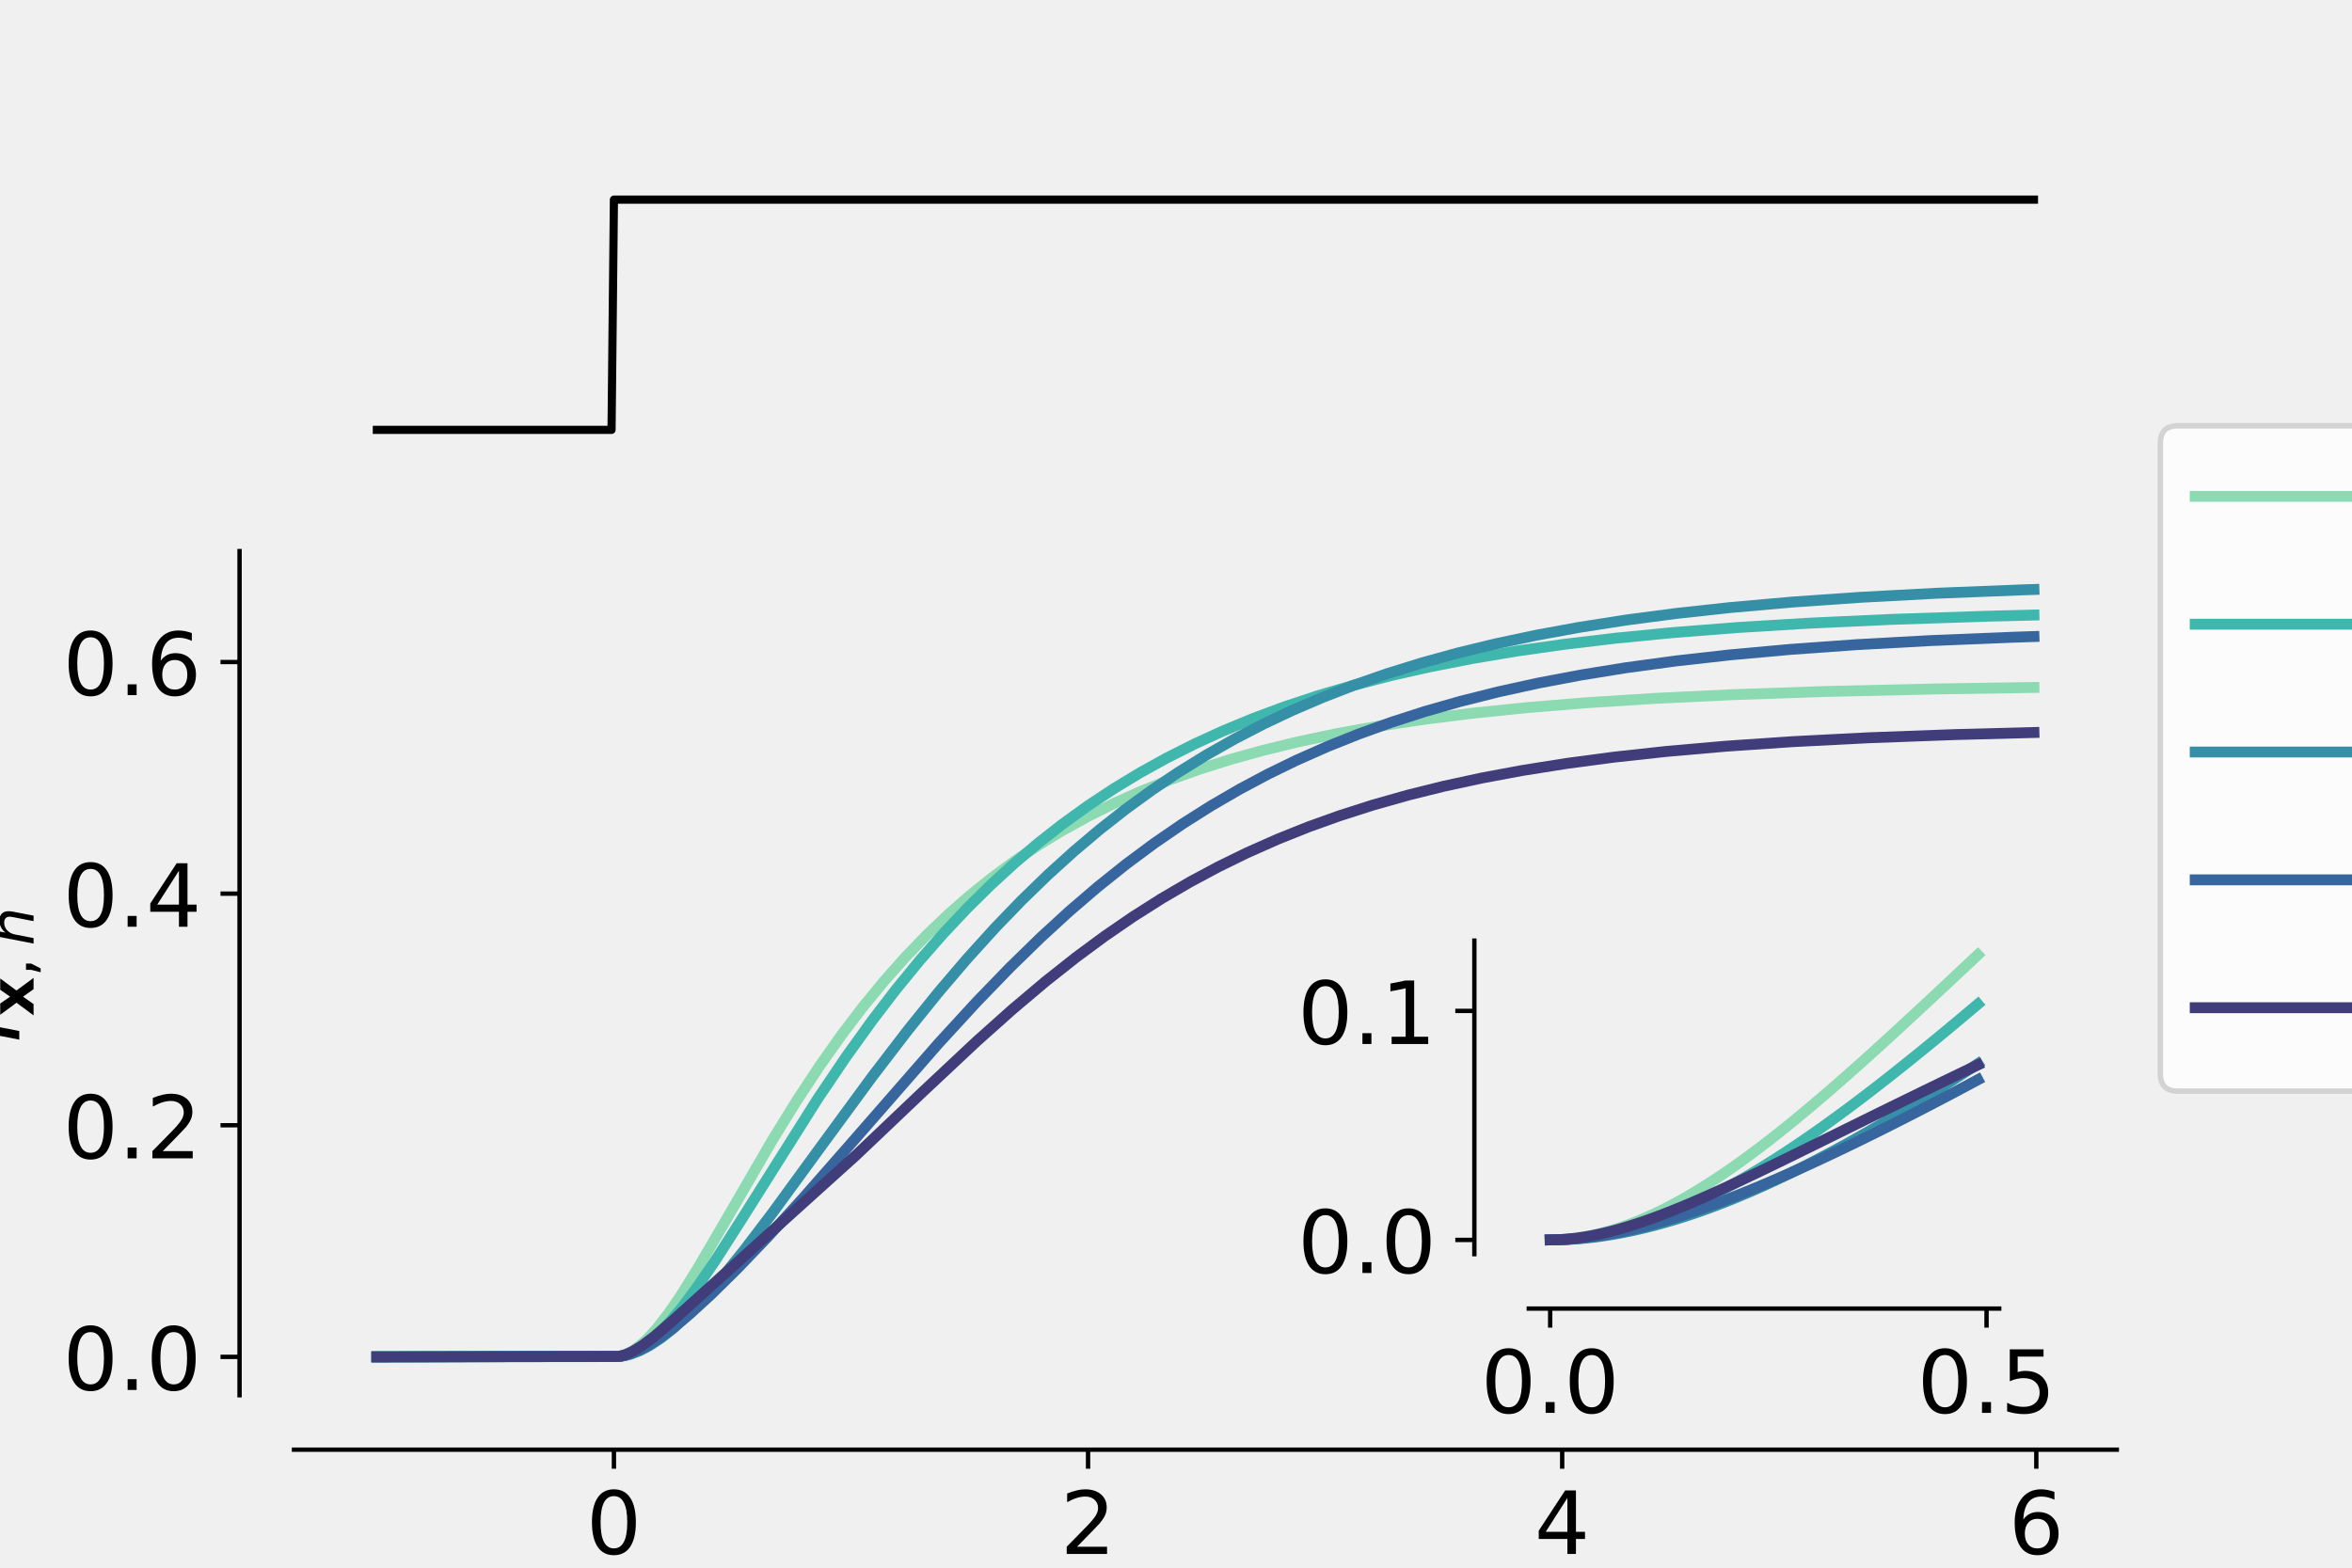
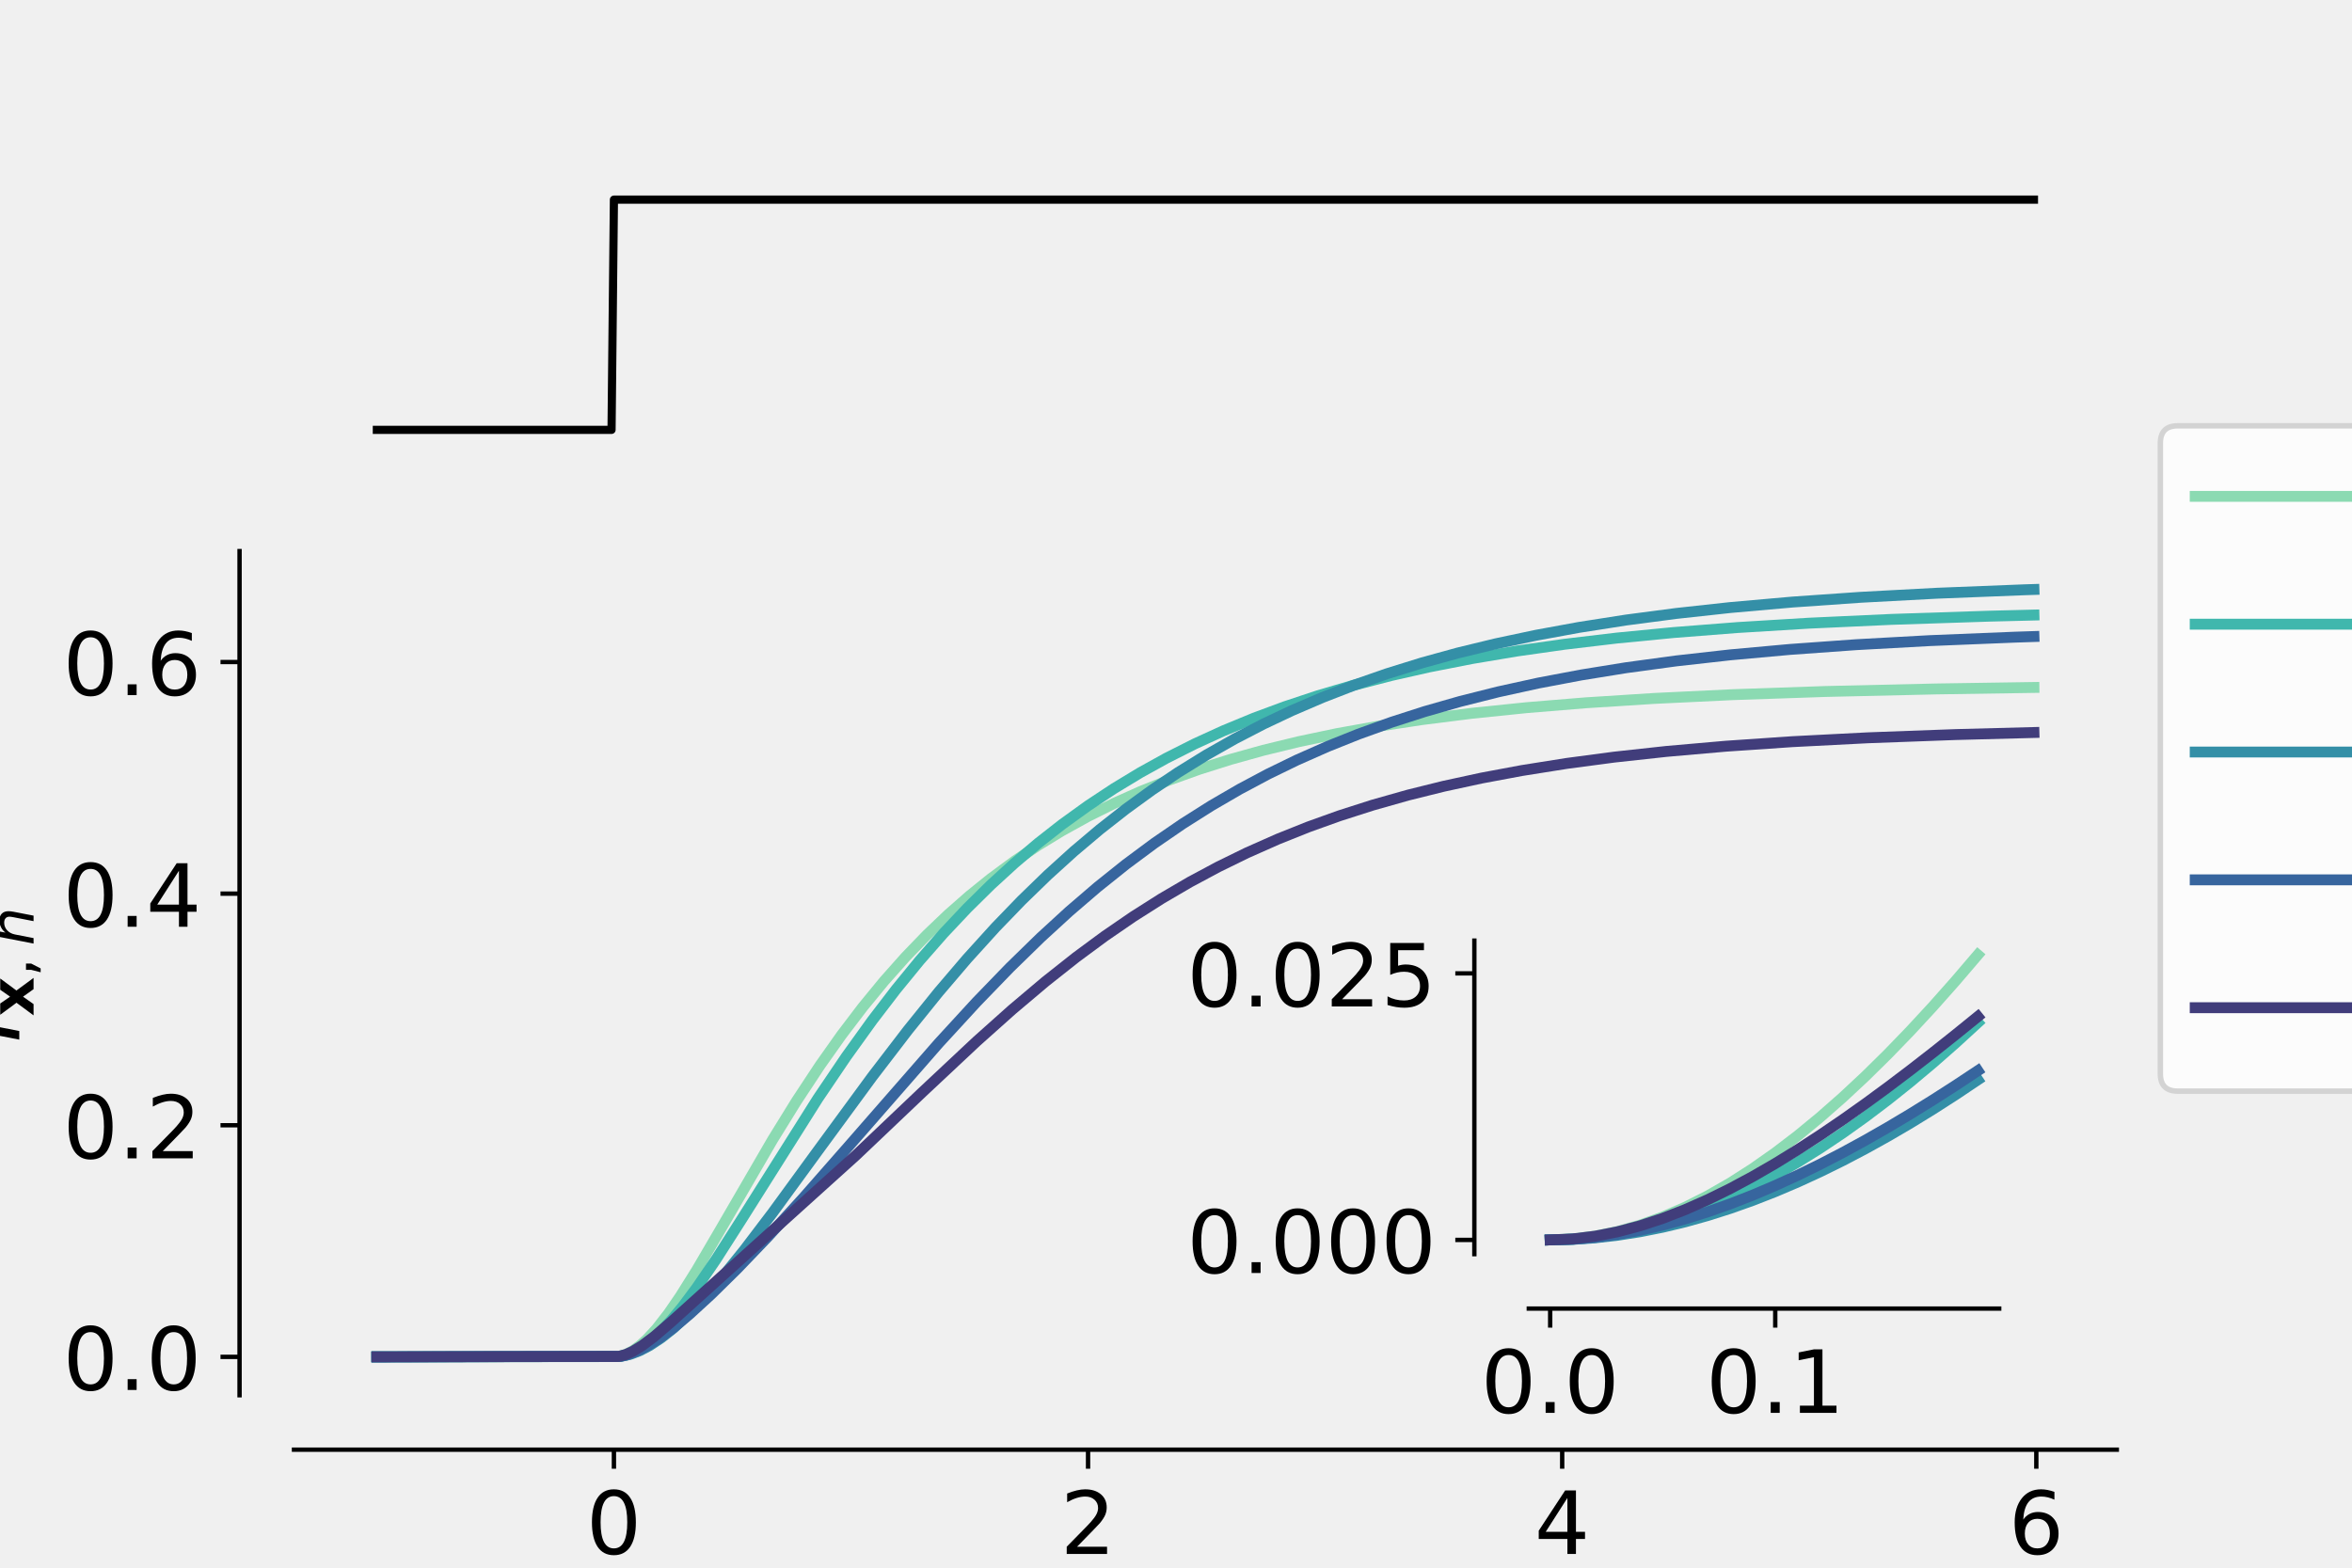
<svg xmlns="http://www.w3.org/2000/svg" xmlns:xlink="http://www.w3.org/1999/xlink" width="432pt" height="288pt" viewBox="0 0 432 288" version="1.1">
  <defs>
    <style type="text/css">*{stroke-linejoin: round; stroke-linecap: butt}</style>
  </defs>
  <g id="figure_1">
    <g id="patch_1">
      <path d="M 0 288  L 432 288  L 432 0  L 0 0  L 0 288  z " style="fill: none" />
    </g>
    <g id="axes_1">
      <g id="line2d_1">
-         <path d="M 69.218 78.968  L 112.325 78.968  L 112.761 36.675  L 373.582 36.675  L 373.582 36.675  " clip-path="url(#p98fcdc0799)" style="fill: none; stroke: #000000; stroke-width: 1.5; stroke-linecap: square" />
+         <path d="M 69.218 78.968  L 112.325 78.968  L 112.761 36.675  L 373.582 36.675  L 373.582 36.675  " clip-path="url(#p339e36247f)" style="fill: none; stroke: #000000; stroke-width: 1.5; stroke-linecap: square" />
      </g>
    </g>
    <g id="axes_2">
      <g id="patch_2">
        <path d="M 54 256.32  L 388.8 256.32  L 388.8 101.243  L 54 101.243  L 54 256.32  z " style="fill: none" />
      </g>
      <g id="matplotlib.axis_1">
        <g id="xtick_1">
          <g id="line2d_2">
            <defs>
-               <path id="m64544a7683" d="M 0 0  L 0 3.5  " style="stroke: #000000; stroke-width: 0.8" />
-             </defs>
-             <g>
-               <use xlink:href="#m64544a7683" x="112.761" y="266.32" style="stroke: #000000; stroke-width: 0.8" />
+               <path id="m57b81a3908" d="M 0 0  L 0 3.5  " style="stroke: #000000; stroke-width: 0.8" />
+             </defs>
+             <g>
+               <use xlink:href="#m57b81a3908" x="112.761" y="266.32" style="stroke: #000000; stroke-width: 0.8" />
            </g>
          </g>
          <g id="text_1">
            <g transform="translate(107.6709 285.4775) scale(0.16 -0.16)">
              <defs>
                <path id="DejaVuSans-30" d="M 2034 4250  Q 1547 4250 1301 3770  Q 1056 3291 1056 2328  Q 1056 1369 1301 889  Q 1547 409 2034 409  Q 2525 409 2770 889  Q 3016 1369 3016 2328  Q 3016 3291 2770 3770  Q 2525 4250 2034 4250  z M 2034 4750  Q 2819 4750 3233 4129  Q 3647 3509 3647 2328  Q 3647 1150 3233 529  Q 2819 -91 2034 -91  Q 1250 -91 836 529  Q 422 1150 422 2328  Q 422 3509 836 4129  Q 1250 4750 2034 4750  z " transform="scale(0.015625)" />
              </defs>
              <use xlink:href="#DejaVuSans-30" />
            </g>
          </g>
        </g>
        <g id="xtick_2">
          <g id="line2d_3">
            <g>
-               <use xlink:href="#m64544a7683" x="199.846" y="266.32" style="stroke: #000000; stroke-width: 0.8" />
+               <use xlink:href="#m57b81a3908" x="199.846" y="266.32" style="stroke: #000000; stroke-width: 0.8" />
            </g>
          </g>
          <g id="text_2">
            <g transform="translate(194.7564 285.4775) scale(0.16 -0.16)">
              <defs>
                <path id="DejaVuSans-32" d="M 1228 531  L 3431 531  L 3431 0  L 469 0  L 469 531  Q 828 903 1448 1529  Q 2069 2156 2228 2338  Q 2531 2678 2651 2914  Q 2772 3150 2772 3378  Q 2772 3750 2511 3984  Q 2250 4219 1831 4219  Q 1534 4219 1204 4116  Q 875 4013 500 3803  L 500 4441  Q 881 4594 1212 4672  Q 1544 4750 1819 4750  Q 2544 4750 2975 4387  Q 3406 4025 3406 3419  Q 3406 3131 3298 2873  Q 3191 2616 2906 2266  Q 2828 2175 2409 1742  Q 1991 1309 1228 531  z " transform="scale(0.015625)" />
              </defs>
              <use xlink:href="#DejaVuSans-32" />
            </g>
          </g>
        </g>
        <g id="xtick_3">
          <g id="line2d_4">
            <g>
-               <use xlink:href="#m64544a7683" x="286.932" y="266.32" style="stroke: #000000; stroke-width: 0.8" />
+               <use xlink:href="#m57b81a3908" x="286.932" y="266.32" style="stroke: #000000; stroke-width: 0.8" />
            </g>
          </g>
          <g id="text_3">
            <g transform="translate(281.8418 285.4775) scale(0.16 -0.16)">
              <defs>
                <path id="DejaVuSans-34" d="M 2419 4116  L 825 1625  L 2419 1625  L 2419 4116  z M 2253 4666  L 3047 4666  L 3047 1625  L 3713 1625  L 3713 1100  L 3047 1100  L 3047 0  L 2419 0  L 2419 1100  L 313 1100  L 313 1709  L 2253 4666  z " transform="scale(0.015625)" />
              </defs>
              <use xlink:href="#DejaVuSans-34" />
            </g>
          </g>
        </g>
        <g id="xtick_4">
          <g id="line2d_5">
            <g>
-               <use xlink:href="#m64544a7683" x="374.017" y="266.32" style="stroke: #000000; stroke-width: 0.8" />
+               <use xlink:href="#m57b81a3908" x="374.017" y="266.32" style="stroke: #000000; stroke-width: 0.8" />
            </g>
          </g>
          <g id="text_4">
            <g transform="translate(368.9272 285.4775) scale(0.16 -0.16)">
              <defs>
                <path id="DejaVuSans-36" d="M 2113 2584  Q 1688 2584 1439 2293  Q 1191 2003 1191 1497  Q 1191 994 1439 701  Q 1688 409 2113 409  Q 2538 409 2786 701  Q 3034 994 3034 1497  Q 3034 2003 2786 2293  Q 2538 2584 2113 2584  z M 3366 4563  L 3366 3988  Q 3128 4100 2886 4159  Q 2644 4219 2406 4219  Q 1781 4219 1451 3797  Q 1122 3375 1075 2522  Q 1259 2794 1537 2939  Q 1816 3084 2150 3084  Q 2853 3084 3261 2657  Q 3669 2231 3669 1497  Q 3669 778 3244 343  Q 2819 -91 2113 -91  Q 1303 -91 875 529  Q 447 1150 447 2328  Q 447 3434 972 4092  Q 1497 4750 2381 4750  Q 2619 4750 2861 4703  Q 3103 4656 3366 4563  z " transform="scale(0.015625)" />
              </defs>
              <use xlink:href="#DejaVuSans-36" />
            </g>
          </g>
        </g>
        <g id="text_5">
          <g transform="translate(218.2637 304.9625) scale(0.16 -0.16)">
            <defs>
              <path id="DejaVuSans-74" d="M 1172 4494  L 1172 3500  L 2356 3500  L 2356 3053  L 1172 3053  L 1172 1153  Q 1172 725 1289 603  Q 1406 481 1766 481  L 2356 481  L 2356 0  L 1766 0  Q 1100 0 847 248  Q 594 497 594 1153  L 594 3053  L 172 3053  L 172 3500  L 594 3500  L 594 4494  L 1172 4494  z " transform="scale(0.015625)" />
            </defs>
            <use xlink:href="#DejaVuSans-74" />
          </g>
        </g>
      </g>
      <g id="matplotlib.axis_2">
        <g id="ytick_1">
          <g id="line2d_6">
            <defs>
-               <path id="mf3c3384eb6" d="M 0 0  L -3.5 0  " style="stroke: #000000; stroke-width: 0.8" />
-             </defs>
-             <g>
-               <use xlink:href="#mf3c3384eb6" x="44" y="249.271" style="stroke: #000000; stroke-width: 0.8" />
+               <path id="mb3500953ea" d="M 0 0  L -3.5 0  " style="stroke: #000000; stroke-width: 0.8" />
+             </defs>
+             <g>
+               <use xlink:href="#mb3500953ea" x="44" y="249.271" style="stroke: #000000; stroke-width: 0.8" />
            </g>
          </g>
          <g id="text_6">
            <g transform="translate(11.555 255.3498) scale(0.16 -0.16)">
              <defs>
                <path id="DejaVuSans-2e" d="M 684 794  L 1344 794  L 1344 0  L 684 0  L 684 794  z " transform="scale(0.015625)" />
              </defs>
              <use xlink:href="#DejaVuSans-30" />
              <use xlink:href="#DejaVuSans-2e" x="63.623" />
              <use xlink:href="#DejaVuSans-30" x="95.41" />
            </g>
          </g>
        </g>
        <g id="ytick_2">
          <g id="line2d_7">
            <g>
-               <use xlink:href="#mf3c3384eb6" x="44" y="206.722" style="stroke: #000000; stroke-width: 0.8" />
+               <use xlink:href="#mb3500953ea" x="44" y="206.722" style="stroke: #000000; stroke-width: 0.8" />
            </g>
          </g>
          <g id="text_7">
            <g transform="translate(11.555 212.8004) scale(0.16 -0.16)">
              <use xlink:href="#DejaVuSans-30" />
              <use xlink:href="#DejaVuSans-2e" x="63.623" />
              <use xlink:href="#DejaVuSans-32" x="95.41" />
            </g>
          </g>
        </g>
        <g id="ytick_3">
          <g id="line2d_8">
            <g>
-               <use xlink:href="#mf3c3384eb6" x="44" y="164.172" style="stroke: #000000; stroke-width: 0.8" />
+               <use xlink:href="#mb3500953ea" x="44" y="164.172" style="stroke: #000000; stroke-width: 0.8" />
            </g>
          </g>
          <g id="text_8">
            <g transform="translate(11.555 170.251) scale(0.16 -0.16)">
              <use xlink:href="#DejaVuSans-30" />
              <use xlink:href="#DejaVuSans-2e" x="63.623" />
              <use xlink:href="#DejaVuSans-34" x="95.41" />
            </g>
          </g>
        </g>
        <g id="ytick_4">
          <g id="line2d_9">
            <g>
-               <use xlink:href="#mf3c3384eb6" x="44" y="121.623" style="stroke: #000000; stroke-width: 0.8" />
+               <use xlink:href="#mb3500953ea" x="44" y="121.623" style="stroke: #000000; stroke-width: 0.8" />
            </g>
          </g>
          <g id="text_9">
            <g transform="translate(11.555 127.7017) scale(0.16 -0.16)">
              <use xlink:href="#DejaVuSans-30" />
              <use xlink:href="#DejaVuSans-2e" x="63.623" />
              <use xlink:href="#DejaVuSans-36" x="95.41" />
            </g>
          </g>
        </g>
        <g id="text_10">
          <g transform="translate(3.555 191.4215) rotate(-90) scale(0.16 -0.16)">
            <defs>
              <path id="DejaVuSans-Oblique-49" d="M 1081 4666  L 1716 4666  L 806 0  L 172 0  L 1081 4666  z " transform="scale(0.015625)" />
              <path id="DejaVuSans-Bold-78" d="M 1422 1791  L 159 3500  L 1344 3500  L 2059 2463  L 2784 3500  L 3969 3500  L 2706 1797  L 4031 0  L 2847 0  L 2059 1106  L 1281 0  L 97 0  L 1422 1791  z " transform="scale(0.015625)" />
              <path id="DejaVuSans-2c" d="M 750 794  L 1409 794  L 1409 256  L 897 -744  L 494 -744  L 750 256  L 750 794  z " transform="scale(0.015625)" />
              <path id="DejaVuSans-Oblique-68" d="M 3566 2113  L 3156 0  L 2578 0  L 2988 2091  Q 3016 2238 3031 2350  Q 3047 2463 3047 2528  Q 3047 2791 2881 2937  Q 2716 3084 2419 3084  Q 1956 3084 1617 2771  Q 1278 2459 1178 1941  L 800 0  L 225 0  L 1172 4863  L 1747 4863  L 1375 2950  Q 1594 3244 1934 3414  Q 2275 3584 2650 3584  Q 3113 3584 3367 3334  Q 3622 3084 3622 2631  Q 3622 2519 3608 2391  Q 3594 2263 3566 2113  z " transform="scale(0.015625)" />
            </defs>
            <use xlink:href="#DejaVuSans-Oblique-49" transform="translate(0 0.09375)" />
            <use xlink:href="#DejaVuSans-Bold-78" transform="translate(29.49219 -16.3125) scale(0.7)" />
            <use xlink:href="#DejaVuSans-2c" transform="translate(74.64356 -16.3125) scale(0.7)" />
            <use xlink:href="#DejaVuSans-Oblique-68" transform="translate(110.5322 -16.3125) scale(0.7)" />
          </g>
        </g>
      </g>
      <g id="line2d_10">
-         <path d="M 69.218 249.271  L 113.632 249.196  L 114.938 248.814  L 116.244 248.136  L 117.551 247.19  L 118.857 246.007  L 120.599 244.108  L 122.776 241.308  L 124.953 238.14  L 128.001 233.271  L 132.355 225.831  L 141.935 209.331  L 146.289 202.29  L 150.643 195.686  L 154.562 190.147  L 158.481 184.995  L 162.4 180.222  L 166.318 175.814  L 170.237 171.751  L 174.156 168.01  L 178.075 164.569  L 181.994 161.408  L 186.348 158.196  L 190.702 155.273  L 195.057 152.616  L 199.846 149.969  L 204.636 147.585  L 209.426 145.437  L 214.651 143.335  L 220.311 141.312  L 225.972 139.523  L 232.068 137.826  L 238.599 136.239  L 245.566 134.776  L 252.968 133.444  L 261.242 132.187  L 270.386 131.033  L 280.4 130.004  L 291.286 129.11  L 303.913 128.304  L 318.283 127.616  L 335.264 127.034  L 355.729 126.564  L 373.582 126.293  L 373.582 126.293  " clip-path="url(#p9ebcc95804)" style="fill: none; stroke: #8bdab2; stroke-width: 2; stroke-linecap: square" />
+         <path d="M 69.218 249.271  L 113.632 249.196  L 114.938 248.814  L 116.244 248.136  L 117.551 247.19  L 118.857 246.007  L 120.599 244.108  L 122.776 241.308  L 124.953 238.14  L 128.001 233.271  L 132.355 225.831  L 141.935 209.331  L 146.289 202.29  L 150.643 195.686  L 154.562 190.147  L 158.481 184.995  L 162.4 180.222  L 166.318 175.814  L 170.237 171.751  L 174.156 168.01  L 178.075 164.569  L 181.994 161.408  L 186.348 158.196  L 190.702 155.273  L 195.057 152.616  L 199.846 149.969  L 204.636 147.585  L 209.426 145.437  L 214.651 143.335  L 220.311 141.312  L 225.972 139.523  L 232.068 137.826  L 238.599 136.239  L 245.566 134.776  L 252.968 133.444  L 261.242 132.187  L 270.386 131.033  L 280.4 130.004  L 291.286 129.11  L 303.913 128.304  L 318.283 127.616  L 335.264 127.034  L 355.729 126.564  L 373.582 126.293  L 373.582 126.293  " clip-path="url(#p93be717516)" style="fill: none; stroke: #8bdab2; stroke-width: 2; stroke-linecap: square" />
      </g>
      <g id="line2d_11">
-         <path d="M 69.218 249.271  L 113.632 249.216  L 114.938 248.935  L 116.244 248.431  L 117.551 247.719  L 119.292 246.477  L 121.034 244.936  L 123.211 242.647  L 125.388 240.022  L 128.001 236.52  L 131.484 231.416  L 136.274 223.918  L 150.208 201.826  L 155.433 194.104  L 160.222 187.446  L 164.577 181.764  L 168.931 176.441  L 173.285 171.473  L 177.64 166.849  L 181.994 162.553  L 186.348 158.57  L 190.702 154.882  L 195.057 151.469  L 199.846 148.014  L 204.636 144.847  L 209.426 141.948  L 214.215 139.295  L 219.441 136.659  L 224.666 134.269  L 230.326 131.931  L 235.987 129.831  L 242.083 127.809  L 248.614 125.888  L 255.581 124.087  L 262.548 122.513  L 270.386 120.978  L 278.659 119.592  L 287.367 118.357  L 296.947 117.22  L 307.397 116.203  L 319.153 115.284  L 332.216 114.487  L 347.456 113.786  L 365.309 113.198  L 373.582 112.99  L 373.582 112.99  " clip-path="url(#p9ebcc95804)" style="fill: none; stroke: #40b7ad; stroke-width: 2; stroke-linecap: square" />
+         <path d="M 69.218 249.271  L 113.632 249.216  L 114.938 248.935  L 116.244 248.431  L 117.551 247.719  L 119.292 246.477  L 121.034 244.936  L 123.211 242.647  L 125.388 240.022  L 128.001 236.52  L 131.484 231.416  L 136.274 223.918  L 150.208 201.826  L 155.433 194.104  L 160.222 187.446  L 164.577 181.764  L 168.931 176.441  L 173.285 171.473  L 177.64 166.849  L 181.994 162.553  L 186.348 158.57  L 190.702 154.882  L 195.057 151.469  L 199.846 148.014  L 204.636 144.847  L 209.426 141.948  L 214.215 139.295  L 219.441 136.659  L 224.666 134.269  L 230.326 131.931  L 235.987 129.831  L 242.083 127.809  L 248.614 125.888  L 255.581 124.087  L 262.548 122.513  L 270.386 120.978  L 278.659 119.592  L 287.367 118.357  L 296.947 117.22  L 307.397 116.203  L 319.153 115.284  L 332.216 114.487  L 347.456 113.786  L 365.309 113.198  L 373.582 112.99  L 373.582 112.99  " clip-path="url(#p93be717516)" style="fill: none; stroke: #40b7ad; stroke-width: 2; stroke-linecap: square" />
      </g>
      <g id="line2d_12">
-         <path d="M 69.218 249.271  L 114.067 249.178  L 115.809 248.785  L 117.551 248.116  L 119.292 247.203  L 121.469 245.763  L 123.647 244.036  L 126.259 241.641  L 129.307 238.483  L 132.791 234.491  L 136.709 229.636  L 141.935 222.758  L 150.208 211.42  L 160.222 197.768  L 166.754 189.25  L 172.414 182.237  L 177.64 176.114  L 182.865 170.351  L 187.654 165.393  L 192.444 160.747  L 197.234 156.406  L 202.023 152.364  L 206.813 148.609  L 211.603 145.128  L 216.393 141.907  L 221.618 138.674  L 226.843 135.714  L 232.068 133.008  L 237.293 130.538  L 242.954 128.108  L 248.614 125.912  L 254.71 123.787  L 261.242 121.758  L 267.773 119.96  L 274.74 118.27  L 282.142 116.702  L 289.98 115.266  L 298.688 113.904  L 307.832 112.702  L 317.847 111.609  L 329.168 110.608  L 341.796 109.728  L 355.729 108.984  L 371.84 108.349  L 373.582 108.292  L 373.582 108.292  " clip-path="url(#p9ebcc95804)" style="fill: none; stroke: #348fa7; stroke-width: 2; stroke-linecap: square" />
+         <path d="M 69.218 249.271  L 114.067 249.178  L 115.809 248.785  L 117.551 248.116  L 119.292 247.203  L 121.469 245.763  L 123.647 244.036  L 126.259 241.641  L 129.307 238.483  L 132.791 234.491  L 136.709 229.636  L 141.935 222.758  L 150.208 211.42  L 160.222 197.768  L 166.754 189.25  L 172.414 182.237  L 177.64 176.114  L 182.865 170.351  L 187.654 165.393  L 192.444 160.747  L 197.234 156.406  L 202.023 152.364  L 206.813 148.609  L 211.603 145.128  L 216.393 141.907  L 221.618 138.674  L 226.843 135.714  L 232.068 133.008  L 237.293 130.538  L 242.954 128.108  L 248.614 125.912  L 254.71 123.787  L 261.242 121.758  L 267.773 119.96  L 274.74 118.27  L 282.142 116.702  L 289.98 115.266  L 298.688 113.904  L 307.832 112.702  L 317.847 111.609  L 329.168 110.608  L 341.796 109.728  L 355.729 108.984  L 371.84 108.349  L 373.582 108.292  L 373.582 108.292  " clip-path="url(#p93be717516)" style="fill: none; stroke: #348fa7; stroke-width: 2; stroke-linecap: square" />
      </g>
      <g id="line2d_13">
-         <path d="M 69.218 249.271  L 114.067 249.161  L 115.373 248.853  L 117.115 248.187  L 118.857 247.283  L 121.034 245.895  L 123.647 243.944  L 126.695 241.388  L 130.613 237.795  L 135.403 233.079  L 141.064 227.171  L 147.595 220.01  L 156.304 210.087  L 172.414 191.649  L 179.381 184.063  L 185.477 177.762  L 191.138 172.241  L 196.363 167.45  L 201.588 162.962  L 206.813 158.78  L 212.038 154.9  L 217.263 151.314  L 222.489 148.01  L 227.714 144.974  L 232.939 142.192  L 238.164 139.649  L 243.825 137.143  L 249.485 134.877  L 255.581 132.684  L 261.677 130.723  L 268.208 128.856  L 275.175 127.104  L 282.578 125.481  L 290.415 124  L 298.688 122.664  L 307.832 121.421  L 317.847 120.298  L 328.733 119.31  L 340.925 118.435  L 354.423 117.691  L 370.098 117.053  L 373.582 116.938  L 373.582 116.938  " clip-path="url(#p9ebcc95804)" style="fill: none; stroke: #37659e; stroke-width: 2; stroke-linecap: square" />
+         <path d="M 69.218 249.271  L 114.067 249.161  L 115.373 248.853  L 117.115 248.187  L 118.857 247.283  L 121.034 245.895  L 123.647 243.944  L 126.695 241.388  L 130.613 237.795  L 135.403 233.079  L 141.064 227.171  L 147.595 220.01  L 156.304 210.087  L 172.414 191.649  L 179.381 184.063  L 185.477 177.762  L 191.138 172.241  L 196.363 167.45  L 201.588 162.962  L 206.813 158.78  L 212.038 154.9  L 217.263 151.314  L 222.489 148.01  L 227.714 144.974  L 232.939 142.192  L 238.164 139.649  L 243.825 137.143  L 249.485 134.877  L 255.581 132.684  L 261.677 130.723  L 268.208 128.856  L 275.175 127.104  L 282.578 125.481  L 290.415 124  L 298.688 122.664  L 307.832 121.421  L 317.847 120.298  L 328.733 119.31  L 340.925 118.435  L 354.423 117.691  L 370.098 117.053  L 373.582 116.938  L 373.582 116.938  " clip-path="url(#p93be717516)" style="fill: none; stroke: #37659e; stroke-width: 2; stroke-linecap: square" />
      </g>
      <g id="line2d_14">
-         <path d="M 69.218 249.271  L 113.632 249.197  L 114.938 248.841  L 116.244 248.248  L 117.986 247.178  L 120.163 245.536  L 123.211 242.916  L 157.174 212.28  L 169.366 200.693  L 179.381 191.309  L 185.913 185.477  L 192.009 180.331  L 197.669 175.852  L 202.894 171.993  L 208.119 168.404  L 213.345 165.085  L 218.57 162.032  L 223.795 159.233  L 229.02 156.677  L 234.681 154.166  L 240.341 151.903  L 246.002 149.871  L 252.098 147.917  L 258.629 146.068  L 265.16 144.446  L 272.127 142.938  L 279.53 141.555  L 287.803 140.243  L 296.511 139.088  L 306.091 138.042  L 316.976 137.088  L 329.168 136.255  L 343.102 135.54  L 359.213 134.946  L 373.582 134.568  L 373.582 134.568  " clip-path="url(#p9ebcc95804)" style="fill: none; stroke: #413d7b; stroke-width: 2; stroke-linecap: square" />
+         <path d="M 69.218 249.271  L 113.632 249.197  L 114.938 248.841  L 116.244 248.248  L 117.986 247.178  L 120.163 245.536  L 123.211 242.916  L 157.174 212.28  L 169.366 200.693  L 179.381 191.309  L 185.913 185.477  L 192.009 180.331  L 197.669 175.852  L 202.894 171.993  L 208.119 168.404  L 213.345 165.085  L 218.57 162.032  L 223.795 159.233  L 229.02 156.677  L 234.681 154.166  L 240.341 151.903  L 246.002 149.871  L 252.098 147.917  L 258.629 146.068  L 265.16 144.446  L 272.127 142.938  L 279.53 141.555  L 287.803 140.243  L 296.511 139.088  L 306.091 138.042  L 316.976 137.088  L 329.168 136.255  L 343.102 135.54  L 359.213 134.946  L 373.582 134.568  L 373.582 134.568  " clip-path="url(#p93be717516)" style="fill: none; stroke: #413d7b; stroke-width: 2; stroke-linecap: square" />
      </g>
      <g id="patch_3">
        <path d="M 44 256.32  L 44 101.243  " style="fill: none; stroke: #000000; stroke-width: 0.8; stroke-linejoin: miter; stroke-linecap: square" />
      </g>
      <g id="patch_4">
        <path d="M 54 266.32  L 388.8 266.32  " style="fill: none; stroke: #000000; stroke-width: 0.8; stroke-linejoin: miter; stroke-linecap: square" />
      </g>
      <g id="legend_1">
        <g id="patch_5">
          <path d="M 400 200.453  L 503.137 200.453  Q 506.337 200.453 506.337 197.253  L 506.337 81.428  Q 506.337 78.228 503.137 78.228  L 400 78.228  Q 396.8 78.228 396.8 81.428  L 396.8 197.253  Q 396.8 200.453 400 200.453  z " style="fill: #ffffff; opacity: 0.8; stroke: #cccccc; stroke-linejoin: miter" />
        </g>
        <g id="line2d_15">
          <path d="M 403.2 91.185  L 419.2 91.185  L 433 91.185  " style="fill: none; stroke: #8bdab2; stroke-width: 2; stroke-linecap: square" />
        </g>
        <g id="text_11">
          <g transform="translate(448 96.78519) scale(0.16 -0.16)">
            <defs>
              <path id="DejaVuSans-77" d="M 269 3500  L 844 3500  L 1563 769  L 2278 3500  L 2956 3500  L 3675 769  L 4391 3500  L 4966 3500  L 4050 0  L 3372 0  L 2619 2869  L 1863 0  L 1184 0  L 269 3500  z " transform="scale(0.015625)" />
              <path id="DejaVuSans-3d" d="M 678 2906  L 4684 2906  L 4684 2381  L 678 2381  L 678 2906  z M 678 1631  L 4684 1631  L 4684 1100  L 678 1100  L 678 1631  z " transform="scale(0.015625)" />
              <path id="DejaVuSans-31" d="M 794 531  L 1825 531  L 1825 4091  L 703 3866  L 703 4441  L 1819 4666  L 2450 4666  L 2450 531  L 3481 531  L 3481 0  L 794 0  L 794 531  z " transform="scale(0.015625)" />
            </defs>
            <use xlink:href="#DejaVuSans-77" />
            <use xlink:href="#DejaVuSans-3d" x="81.787" />
            <use xlink:href="#DejaVuSans-30" x="165.576" />
            <use xlink:href="#DejaVuSans-2e" x="229.199" />
            <use xlink:href="#DejaVuSans-31" x="260.986" />
          </g>
        </g>
        <g id="line2d_16">
          <path d="M 403.2 114.67  L 419.2 114.67  L 433 114.67  " style="fill: none; stroke: #40b7ad; stroke-width: 2; stroke-linecap: square" />
        </g>
        <g id="text_12">
          <g transform="translate(448 120.2702) scale(0.16 -0.16)">
            <use xlink:href="#DejaVuSans-77" />
            <use xlink:href="#DejaVuSans-3d" x="81.787" />
            <use xlink:href="#DejaVuSans-30" x="165.576" />
            <use xlink:href="#DejaVuSans-2e" x="229.199" />
            <use xlink:href="#DejaVuSans-34" x="260.986" />
          </g>
        </g>
        <g id="line2d_17">
          <path d="M 403.2 138.155  L 419.2 138.155  L 433 138.155  " style="fill: none; stroke: #348fa7; stroke-width: 2; stroke-linecap: square" />
        </g>
        <g id="text_13">
          <g transform="translate(448 143.7552) scale(0.16 -0.16)">
            <use xlink:href="#DejaVuSans-77" />
            <use xlink:href="#DejaVuSans-3d" x="81.787" />
            <use xlink:href="#DejaVuSans-31" x="165.576" />
          </g>
        </g>
        <g id="line2d_18">
          <path d="M 403.2 161.64  L 419.2 161.64  L 433 161.64  " style="fill: none; stroke: #37659e; stroke-width: 2; stroke-linecap: square" />
        </g>
        <g id="text_14">
          <g transform="translate(448 167.2402) scale(0.16 -0.16)">
            <use xlink:href="#DejaVuSans-77" />
            <use xlink:href="#DejaVuSans-3d" x="81.787" />
            <use xlink:href="#DejaVuSans-32" x="165.576" />
          </g>
        </g>
        <g id="line2d_19">
          <path d="M 403.2 185.125  L 419.2 185.125  L 433 185.125  " style="fill: none; stroke: #413d7b; stroke-width: 2; stroke-linecap: square" />
        </g>
        <g id="text_15">
          <g transform="translate(448 190.7252) scale(0.16 -0.16)">
            <defs>
              <path id="DejaVuSans-35" d="M 691 4666  L 3169 4666  L 3169 4134  L 1269 4134  L 1269 2991  Q 1406 3038 1543 3061  Q 1681 3084 1819 3084  Q 2600 3084 3056 2656  Q 3513 2228 3513 1497  Q 3513 744 3044 326  Q 2575 -91 1722 -91  Q 1428 -91 1123 -41  Q 819 9 494 109  L 494 744  Q 775 591 1075 516  Q 1375 441 1709 441  Q 2250 441 2565 725  Q 2881 1009 2881 1497  Q 2881 1984 2565 2268  Q 2250 2553 1709 2553  Q 1456 2553 1204 2497  Q 953 2441 691 2322  L 691 4666  z " transform="scale(0.015625)" />
            </defs>
            <use xlink:href="#DejaVuSans-77" />
            <use xlink:href="#DejaVuSans-3d" x="81.787" />
            <use xlink:href="#DejaVuSans-35" x="165.576" />
          </g>
        </g>
      </g>
    </g>
    <g id="axes_3">
      <g id="patch_6">
        <path d="M 280.8 230.4  L 367.2 230.4  L 367.2 172.8  L 280.8 172.8  L 280.8 230.4  z " style="fill: none" />
      </g>
      <g id="matplotlib.axis_3">
        <g id="xtick_5">
          <g id="line2d_20">
            <g>
-               <use xlink:href="#m64544a7683" x="284.727" y="240.4" style="stroke: #000000; stroke-width: 0.8" />
+               <use xlink:href="#m57b81a3908" x="284.727" y="240.4" style="stroke: #000000; stroke-width: 0.8" />
            </g>
          </g>
          <g id="text_16">
            <g transform="translate(272.0048 259.5575) scale(0.16 -0.16)">
              <use xlink:href="#DejaVuSans-30" />
              <use xlink:href="#DejaVuSans-2e" x="63.623" />
              <use xlink:href="#DejaVuSans-30" x="95.41" />
            </g>
          </g>
        </g>
        <g id="xtick_6">
          <g id="line2d_21">
            <g>
-               <use xlink:href="#m64544a7683" x="364.876" y="240.4" style="stroke: #000000; stroke-width: 0.8" />
+               <use xlink:href="#m57b81a3908" x="326.067" y="240.4" style="stroke: #000000; stroke-width: 0.8" />
            </g>
          </g>
          <g id="text_17">
-             <g transform="translate(352.1532 259.5575) scale(0.16 -0.16)">
-               <use xlink:href="#DejaVuSans-30" />
-               <use xlink:href="#DejaVuSans-2e" x="63.623" />
-               <use xlink:href="#DejaVuSans-35" x="95.41" />
+             <g transform="translate(313.3445 259.5575) scale(0.16 -0.16)">
+               <use xlink:href="#DejaVuSans-30" />
+               <use xlink:href="#DejaVuSans-2e" x="63.623" />
+               <use xlink:href="#DejaVuSans-31" x="95.41" />
            </g>
          </g>
        </g>
      </g>
      <g id="matplotlib.axis_4">
        <g id="ytick_5">
          <g id="line2d_22">
            <g>
-               <use xlink:href="#mf3c3384eb6" x="270.8" y="227.782" style="stroke: #000000; stroke-width: 0.8" />
+               <use xlink:href="#mb3500953ea" x="270.8" y="227.782" style="stroke: #000000; stroke-width: 0.8" />
            </g>
          </g>
          <g id="text_18">
-             <g transform="translate(238.355 233.8606) scale(0.16 -0.16)">
+             <g transform="translate(217.995 233.8606) scale(0.16 -0.16)">
              <use xlink:href="#DejaVuSans-30" />
              <use xlink:href="#DejaVuSans-2e" x="63.623" />
              <use xlink:href="#DejaVuSans-30" x="95.41" />
+               <use xlink:href="#DejaVuSans-30" x="159.033" />
+               <use xlink:href="#DejaVuSans-30" x="222.656" />
            </g>
          </g>
        </g>
        <g id="ytick_6">
          <g id="line2d_23">
            <g>
-               <use xlink:href="#mf3c3384eb6" x="270.8" y="185.712" style="stroke: #000000; stroke-width: 0.8" />
+               <use xlink:href="#mb3500953ea" x="270.8" y="178.82" style="stroke: #000000; stroke-width: 0.8" />
            </g>
          </g>
          <g id="text_19">
-             <g transform="translate(238.355 191.7908) scale(0.16 -0.16)">
-               <use xlink:href="#DejaVuSans-30" />
-               <use xlink:href="#DejaVuSans-2e" x="63.623" />
-               <use xlink:href="#DejaVuSans-31" x="95.41" />
+             <g transform="translate(217.995 184.8991) scale(0.16 -0.16)">
+               <use xlink:href="#DejaVuSans-30" />
+               <use xlink:href="#DejaVuSans-2e" x="63.623" />
+               <use xlink:href="#DejaVuSans-30" x="95.41" />
+               <use xlink:href="#DejaVuSans-32" x="159.033" />
+               <use xlink:href="#DejaVuSans-35" x="222.656" />
            </g>
          </g>
        </g>
      </g>
      <g id="line2d_24">
-         <path d="M 284.727 227.782  L 286.33 227.744  L 287.933 227.633  L 289.536 227.45  L 291.139 227.198  L 292.742 226.878  L 294.345 226.493  L 295.948 226.045  L 297.551 225.537  L 299.154 224.969  L 300.757 224.345  L 302.36 223.667  L 303.963 222.936  L 305.566 222.156  L 307.169 221.327  L 308.772 220.452  L 310.375 219.533  L 311.978 218.573  L 313.581 217.572  L 315.184 216.534  L 316.787 215.459  L 318.39 214.35  L 319.993 213.208  L 321.596 212.035  L 323.199 210.834  L 324.801 209.605  L 326.404 208.35  L 328.007 207.071  L 329.61 205.77  L 331.213 204.447  L 332.816 203.104  L 334.419 201.743  L 336.022 200.366  L 337.625 198.972  L 339.228 197.564  L 340.831 196.142  L 342.434 194.709  L 344.037 193.264  L 345.64 191.809  L 347.243 190.346  L 348.846 188.874  L 350.449 187.396  L 352.052 185.911  L 353.655 184.422  L 355.258 182.928  L 356.861 181.43  L 358.464 179.929  L 360.067 178.427  L 361.67 176.923  L 363.273 175.418  " clip-path="url(#pac0fbc53b3)" style="fill: none; stroke: #8bdab2; stroke-width: 2; stroke-linecap: square" />
+         <path d="M 284.727 227.782  L 288.861 227.607  L 292.995 227.089  L 297.129 226.238  L 301.263 225.063  L 305.397 223.575  L 309.531 221.783  L 313.665 219.698  L 317.799 217.33  L 321.933 214.688  L 326.067 211.783  L 330.201 208.626  L 334.335 205.225  L 338.469 201.59  L 342.603 197.732  L 346.737 193.66  L 350.871 189.383  L 355.005 184.912  L 359.139 180.253  L 363.273 175.418  " clip-path="url(#pce53010e0a)" style="fill: none; stroke: #8bdab2; stroke-width: 2; stroke-linecap: square" />
      </g>
      <g id="line2d_25">
-         <path d="M 284.727 227.782  L 286.33 227.754  L 287.933 227.673  L 289.536 227.539  L 291.139 227.354  L 292.742 227.118  L 294.345 226.833  L 295.948 226.5  L 297.551 226.12  L 299.154 225.695  L 300.757 225.225  L 302.36 224.713  L 303.963 224.158  L 305.566 223.563  L 307.169 222.929  L 308.772 222.256  L 310.375 221.547  L 311.978 220.802  L 313.581 220.022  L 315.184 219.209  L 316.787 218.363  L 318.39 217.487  L 319.993 216.58  L 321.596 215.645  L 323.199 214.683  L 324.801 213.693  L 326.404 212.678  L 328.007 211.639  L 329.61 210.577  L 331.213 209.492  L 332.816 208.385  L 334.419 207.259  L 336.022 206.113  L 337.625 204.948  L 339.228 203.766  L 340.831 202.567  L 342.434 201.352  L 344.037 200.122  L 345.64 198.878  L 347.243 197.621  L 348.846 196.351  L 350.449 195.07  L 352.052 193.777  L 353.655 192.474  L 355.258 191.162  L 356.861 189.84  L 358.464 188.51  L 360.067 187.173  L 361.67 185.828  L 363.273 184.477  " clip-path="url(#pac0fbc53b3)" style="fill: none; stroke: #40b7ad; stroke-width: 2; stroke-linecap: square" />
+         <path d="M 284.727 227.782  L 288.861 227.655  L 292.995 227.277  L 297.129 226.653  L 301.263 225.79  L 305.397 224.692  L 309.531 223.365  L 313.665 221.815  L 317.799 220.047  L 321.933 218.067  L 326.067 215.881  L 330.201 213.495  L 334.335 210.914  L 338.469 208.144  L 342.603 205.19  L 346.737 202.059  L 350.871 198.756  L 355.005 195.287  L 359.139 191.656  L 363.273 187.871  " clip-path="url(#pce53010e0a)" style="fill: none; stroke: #40b7ad; stroke-width: 2; stroke-linecap: square" />
      </g>
      <g id="line2d_26">
-         <path d="M 284.727 227.782  L 286.33 227.761  L 287.933 227.699  L 289.536 227.598  L 291.139 227.458  L 292.742 227.281  L 294.345 227.068  L 295.948 226.82  L 297.551 226.538  L 299.154 226.223  L 300.757 225.876  L 302.36 225.497  L 303.963 225.089  L 305.566 224.652  L 307.169 224.186  L 308.772 223.693  L 310.375 223.173  L 311.978 222.628  L 313.581 222.058  L 315.184 221.463  L 316.787 220.845  L 318.39 220.205  L 319.993 219.542  L 321.596 218.858  L 323.199 218.154  L 324.801 217.429  L 326.404 216.685  L 328.007 215.922  L 329.61 215.141  L 331.213 214.342  L 332.816 213.527  L 334.419 212.694  L 336.022 211.846  L 337.625 210.982  L 339.228 210.103  L 340.831 209.21  L 342.434 208.303  L 344.037 207.382  L 345.64 206.448  L 347.243 205.502  L 348.846 204.543  L 350.449 203.572  L 352.052 202.59  L 353.655 201.597  L 355.258 200.593  L 356.861 199.579  L 358.464 198.555  L 360.067 197.522  L 361.67 196.479  L 363.273 195.428  " clip-path="url(#pac0fbc53b3)" style="fill: none; stroke: #348fa7; stroke-width: 2; stroke-linecap: square" />
+         <path d="M 284.727 227.782  L 288.861 227.685  L 292.995 227.398  L 297.129 226.926  L 301.263 226.276  L 305.397 225.452  L 309.531 224.46  L 313.665 223.305  L 317.799 221.991  L 321.933 220.524  L 326.067 218.907  L 330.201 217.147  L 334.335 215.247  L 338.469 213.21  L 342.603 211.043  L 346.737 208.747  L 350.871 206.329  L 355.005 203.79  L 359.139 201.135  L 363.273 198.368  " clip-path="url(#pce53010e0a)" style="fill: none; stroke: #348fa7; stroke-width: 2; stroke-linecap: square" />
      </g>
      <g id="line2d_27">
-         <path d="M 284.727 227.782  L 286.33 227.757  L 287.933 227.683  L 289.536 227.564  L 291.139 227.401  L 292.742 227.197  L 294.345 226.955  L 295.948 226.676  L 297.551 226.362  L 299.154 226.015  L 300.757 225.637  L 302.36 225.23  L 303.963 224.796  L 305.566 224.336  L 307.169 223.851  L 308.772 223.343  L 310.375 222.813  L 311.978 222.263  L 313.581 221.694  L 315.184 221.106  L 316.787 220.501  L 318.39 219.879  L 319.993 219.243  L 321.596 218.591  L 323.199 217.926  L 324.801 217.249  L 326.404 216.558  L 328.007 215.857  L 329.61 215.144  L 331.213 214.42  L 332.816 213.687  L 334.419 212.945  L 336.022 212.193  L 337.625 211.433  L 339.228 210.665  L 340.831 209.889  L 342.434 209.106  L 344.037 208.315  L 345.64 207.518  L 347.243 206.714  L 348.846 205.904  L 350.449 205.087  L 352.052 204.265  L 353.655 203.438  L 355.258 202.605  L 356.861 201.766  L 358.464 200.923  L 360.067 200.074  L 361.67 199.221  L 363.273 198.363  " clip-path="url(#pac0fbc53b3)" style="fill: none; stroke: #37659e; stroke-width: 2; stroke-linecap: square" />
+         <path d="M 284.727 227.782  L 288.861 227.665  L 292.995 227.323  L 297.129 226.768  L 301.263 226.01  L 305.397 225.061  L 309.531 223.932  L 313.665 222.632  L 317.799 221.17  L 321.933 219.556  L 326.067 217.798  L 330.201 215.904  L 334.335 213.882  L 338.469 211.74  L 342.603 209.483  L 346.737 207.119  L 350.871 204.653  L 355.005 202.092  L 359.139 199.44  L 363.273 196.703  " clip-path="url(#pce53010e0a)" style="fill: none; stroke: #37659e; stroke-width: 2; stroke-linecap: square" />
      </g>
      <g id="line2d_28">
-         <path d="M 284.727 227.782  L 286.33 227.744  L 287.933 227.636  L 289.536 227.461  L 291.139 227.225  L 292.742 226.932  L 294.345 226.587  L 295.948 226.194  L 297.551 225.758  L 299.154 225.281  L 300.757 224.768  L 302.36 224.221  L 303.963 223.643  L 305.566 223.039  L 307.169 222.409  L 308.772 221.757  L 310.375 221.085  L 311.978 220.396  L 313.581 219.69  L 315.184 218.97  L 316.787 218.238  L 318.39 217.496  L 319.993 216.743  L 321.596 215.983  L 323.199 215.216  L 324.801 214.443  L 326.404 213.665  L 328.007 212.883  L 329.61 212.098  L 331.213 211.311  L 332.816 210.522  L 334.419 209.732  L 336.022 208.941  L 337.625 208.149  L 339.228 207.358  L 340.831 206.568  L 342.434 205.778  L 344.037 204.989  L 345.64 204.201  L 347.243 203.415  L 348.846 202.63  L 350.449 201.847  L 352.052 201.065  L 353.655 200.285  L 355.258 199.507  L 356.861 198.731  L 358.464 197.956  L 360.067 197.183  L 361.67 196.412  L 363.273 195.643  " clip-path="url(#pac0fbc53b3)" style="fill: none; stroke: #413d7b; stroke-width: 2; stroke-linecap: square" />
+         <path d="M 284.727 227.782  L 288.861 227.607  L 292.995 227.101  L 297.129 226.287  L 301.263 225.187  L 305.397 223.825  L 309.531 222.22  L 313.665 220.392  L 317.799 218.36  L 321.933 216.14  L 326.067 213.75  L 330.201 211.203  L 334.335 208.516  L 338.469 205.701  L 342.603 202.77  L 346.737 199.736  L 350.871 196.608  L 355.005 193.397  L 359.139 190.112  L 363.273 186.762  " clip-path="url(#pce53010e0a)" style="fill: none; stroke: #413d7b; stroke-width: 2; stroke-linecap: square" />
      </g>
      <g id="patch_7">
        <path d="M 270.8 230.4  L 270.8 172.8  " style="fill: none; stroke: #000000; stroke-width: 0.8; stroke-linejoin: miter; stroke-linecap: square" />
      </g>
      <g id="patch_8">
        <path d="M 280.8 240.4  L 367.2 240.4  " style="fill: none; stroke: #000000; stroke-width: 0.8; stroke-linejoin: miter; stroke-linecap: square" />
      </g>
    </g>
  </g>
  <defs>
-     <clipPath id="p98fcdc0799">
+     <clipPath id="p339e36247f">
      <rect x="54" y="34.56" width="334.8" height="46.523" />
    </clipPath>
-     <clipPath id="p9ebcc95804">
+     <clipPath id="p93be717516">
      <rect x="54" y="101.243" width="334.8" height="155.077" />
    </clipPath>
-     <clipPath id="pac0fbc53b3">
+     <clipPath id="pce53010e0a">
      <rect x="280.8" y="172.8" width="86.4" height="57.6" />
    </clipPath>
  </defs>
</svg>
